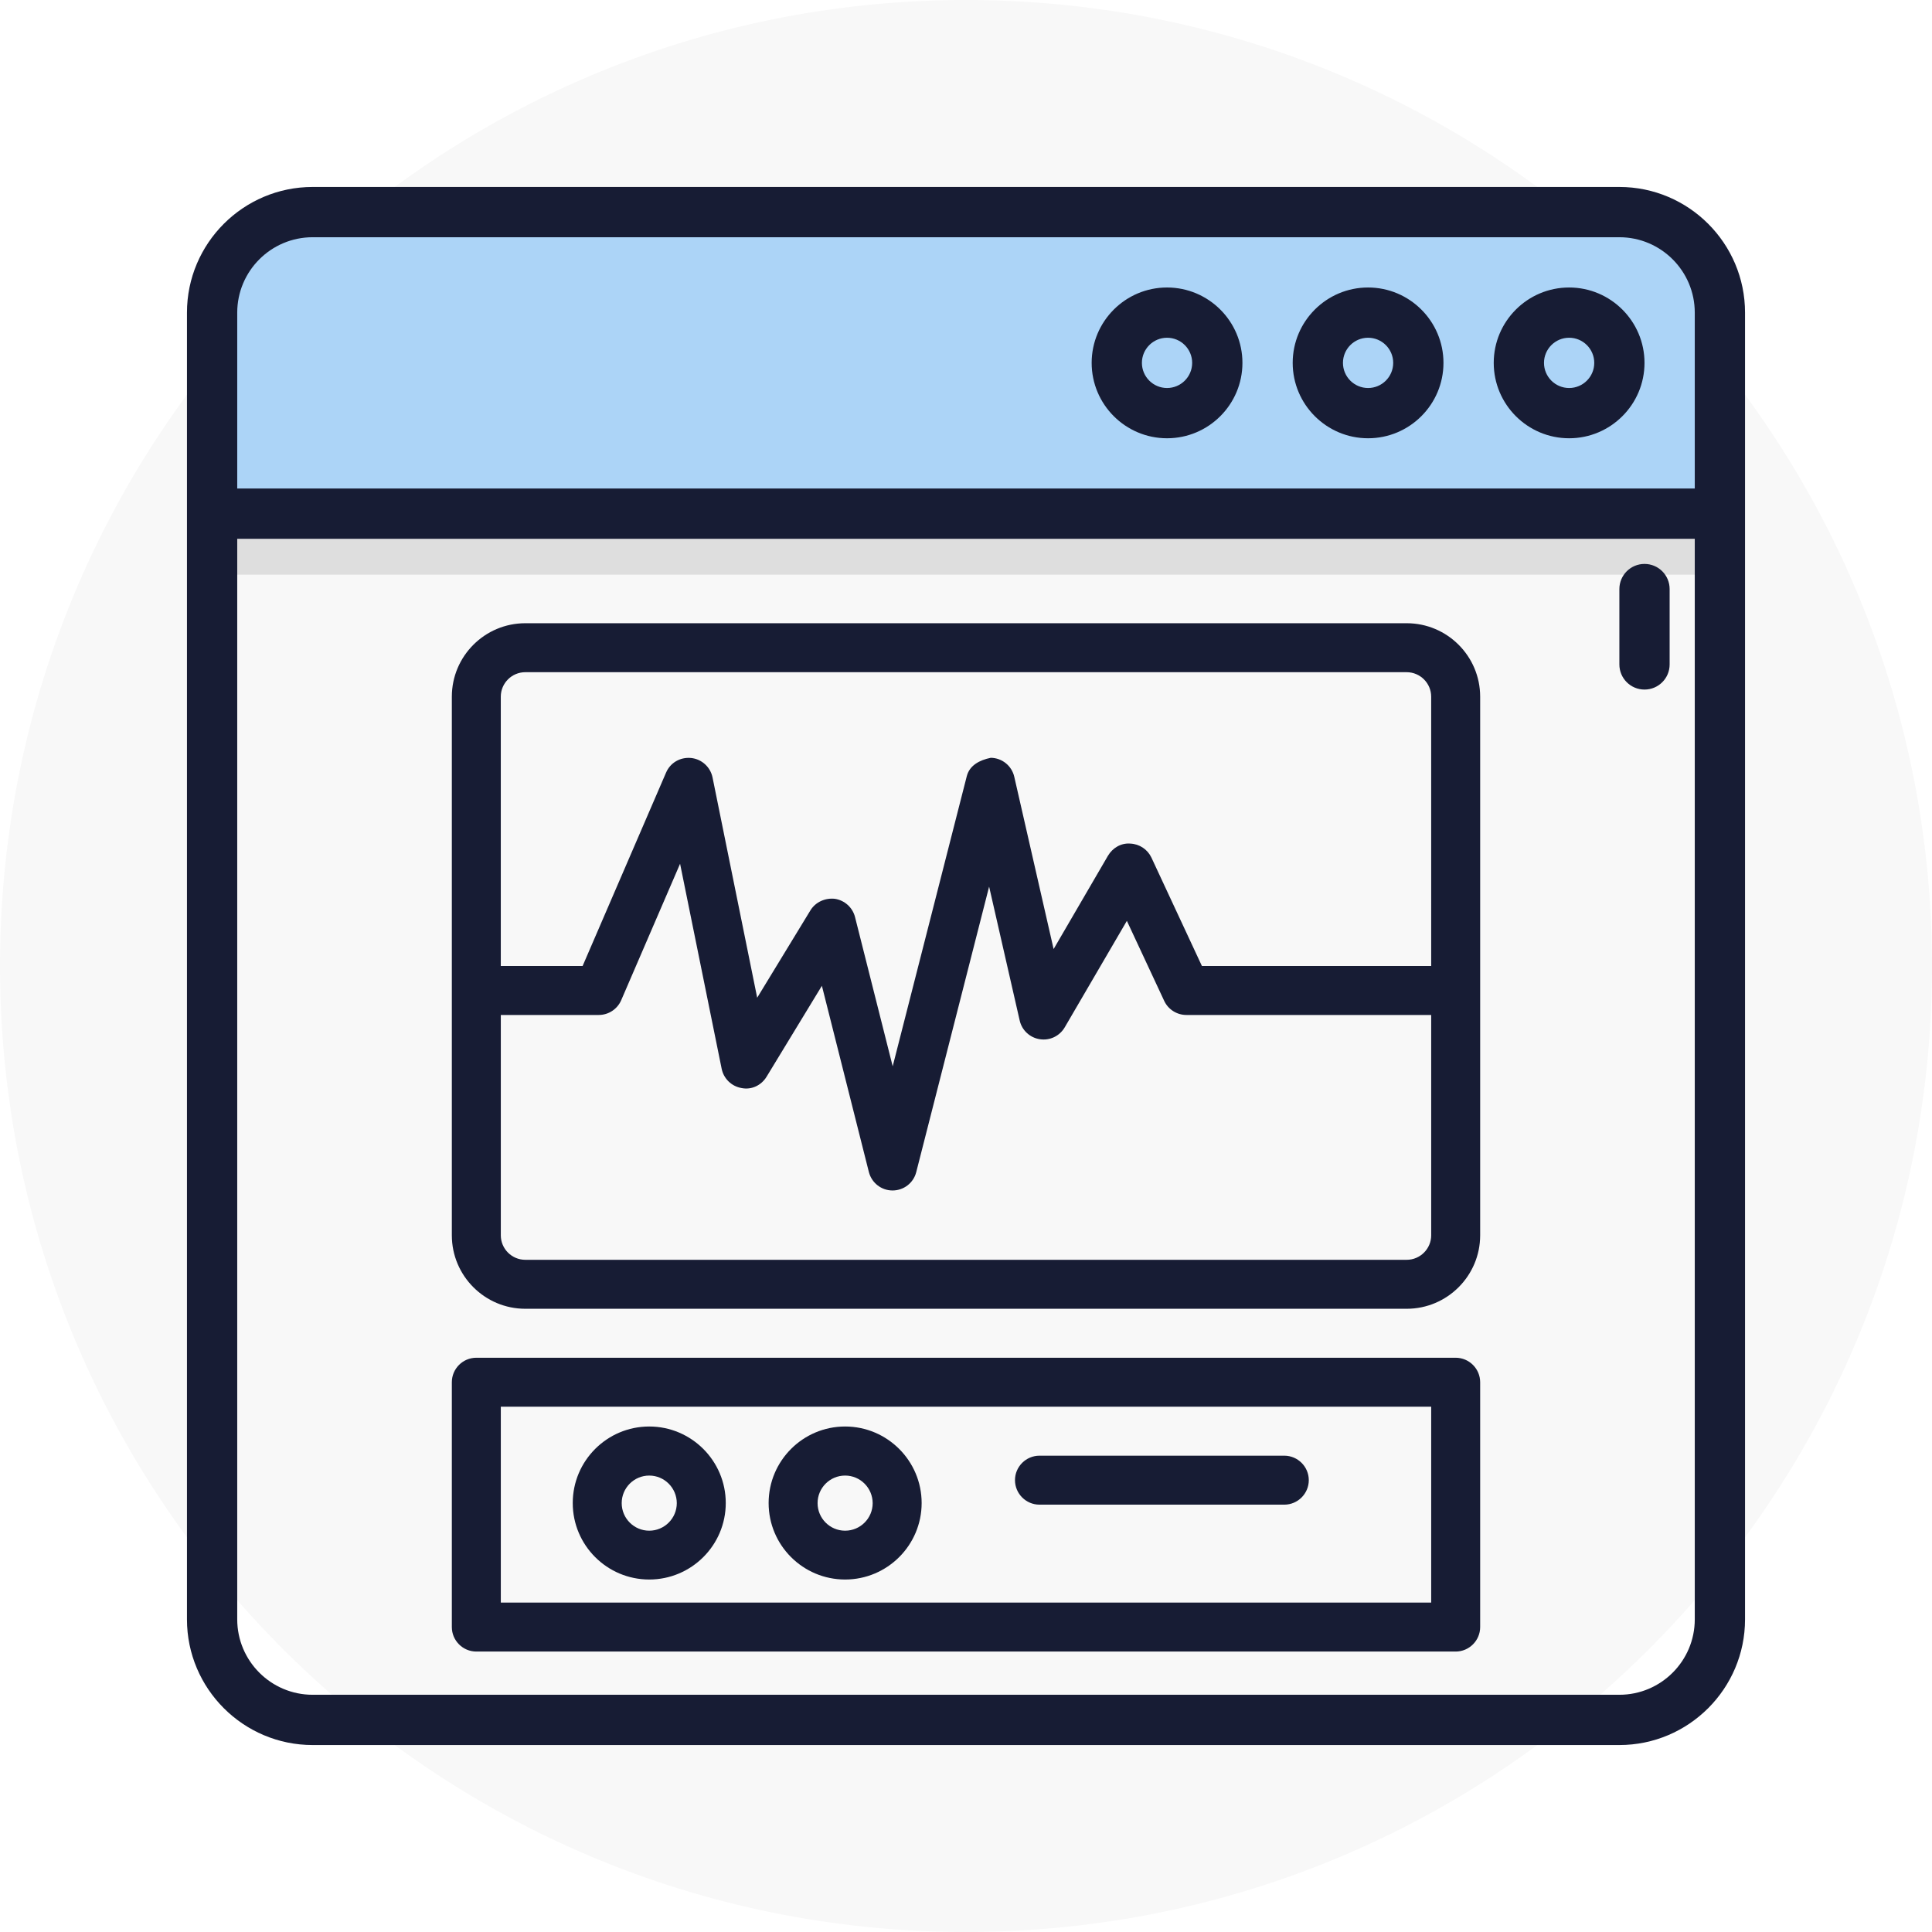
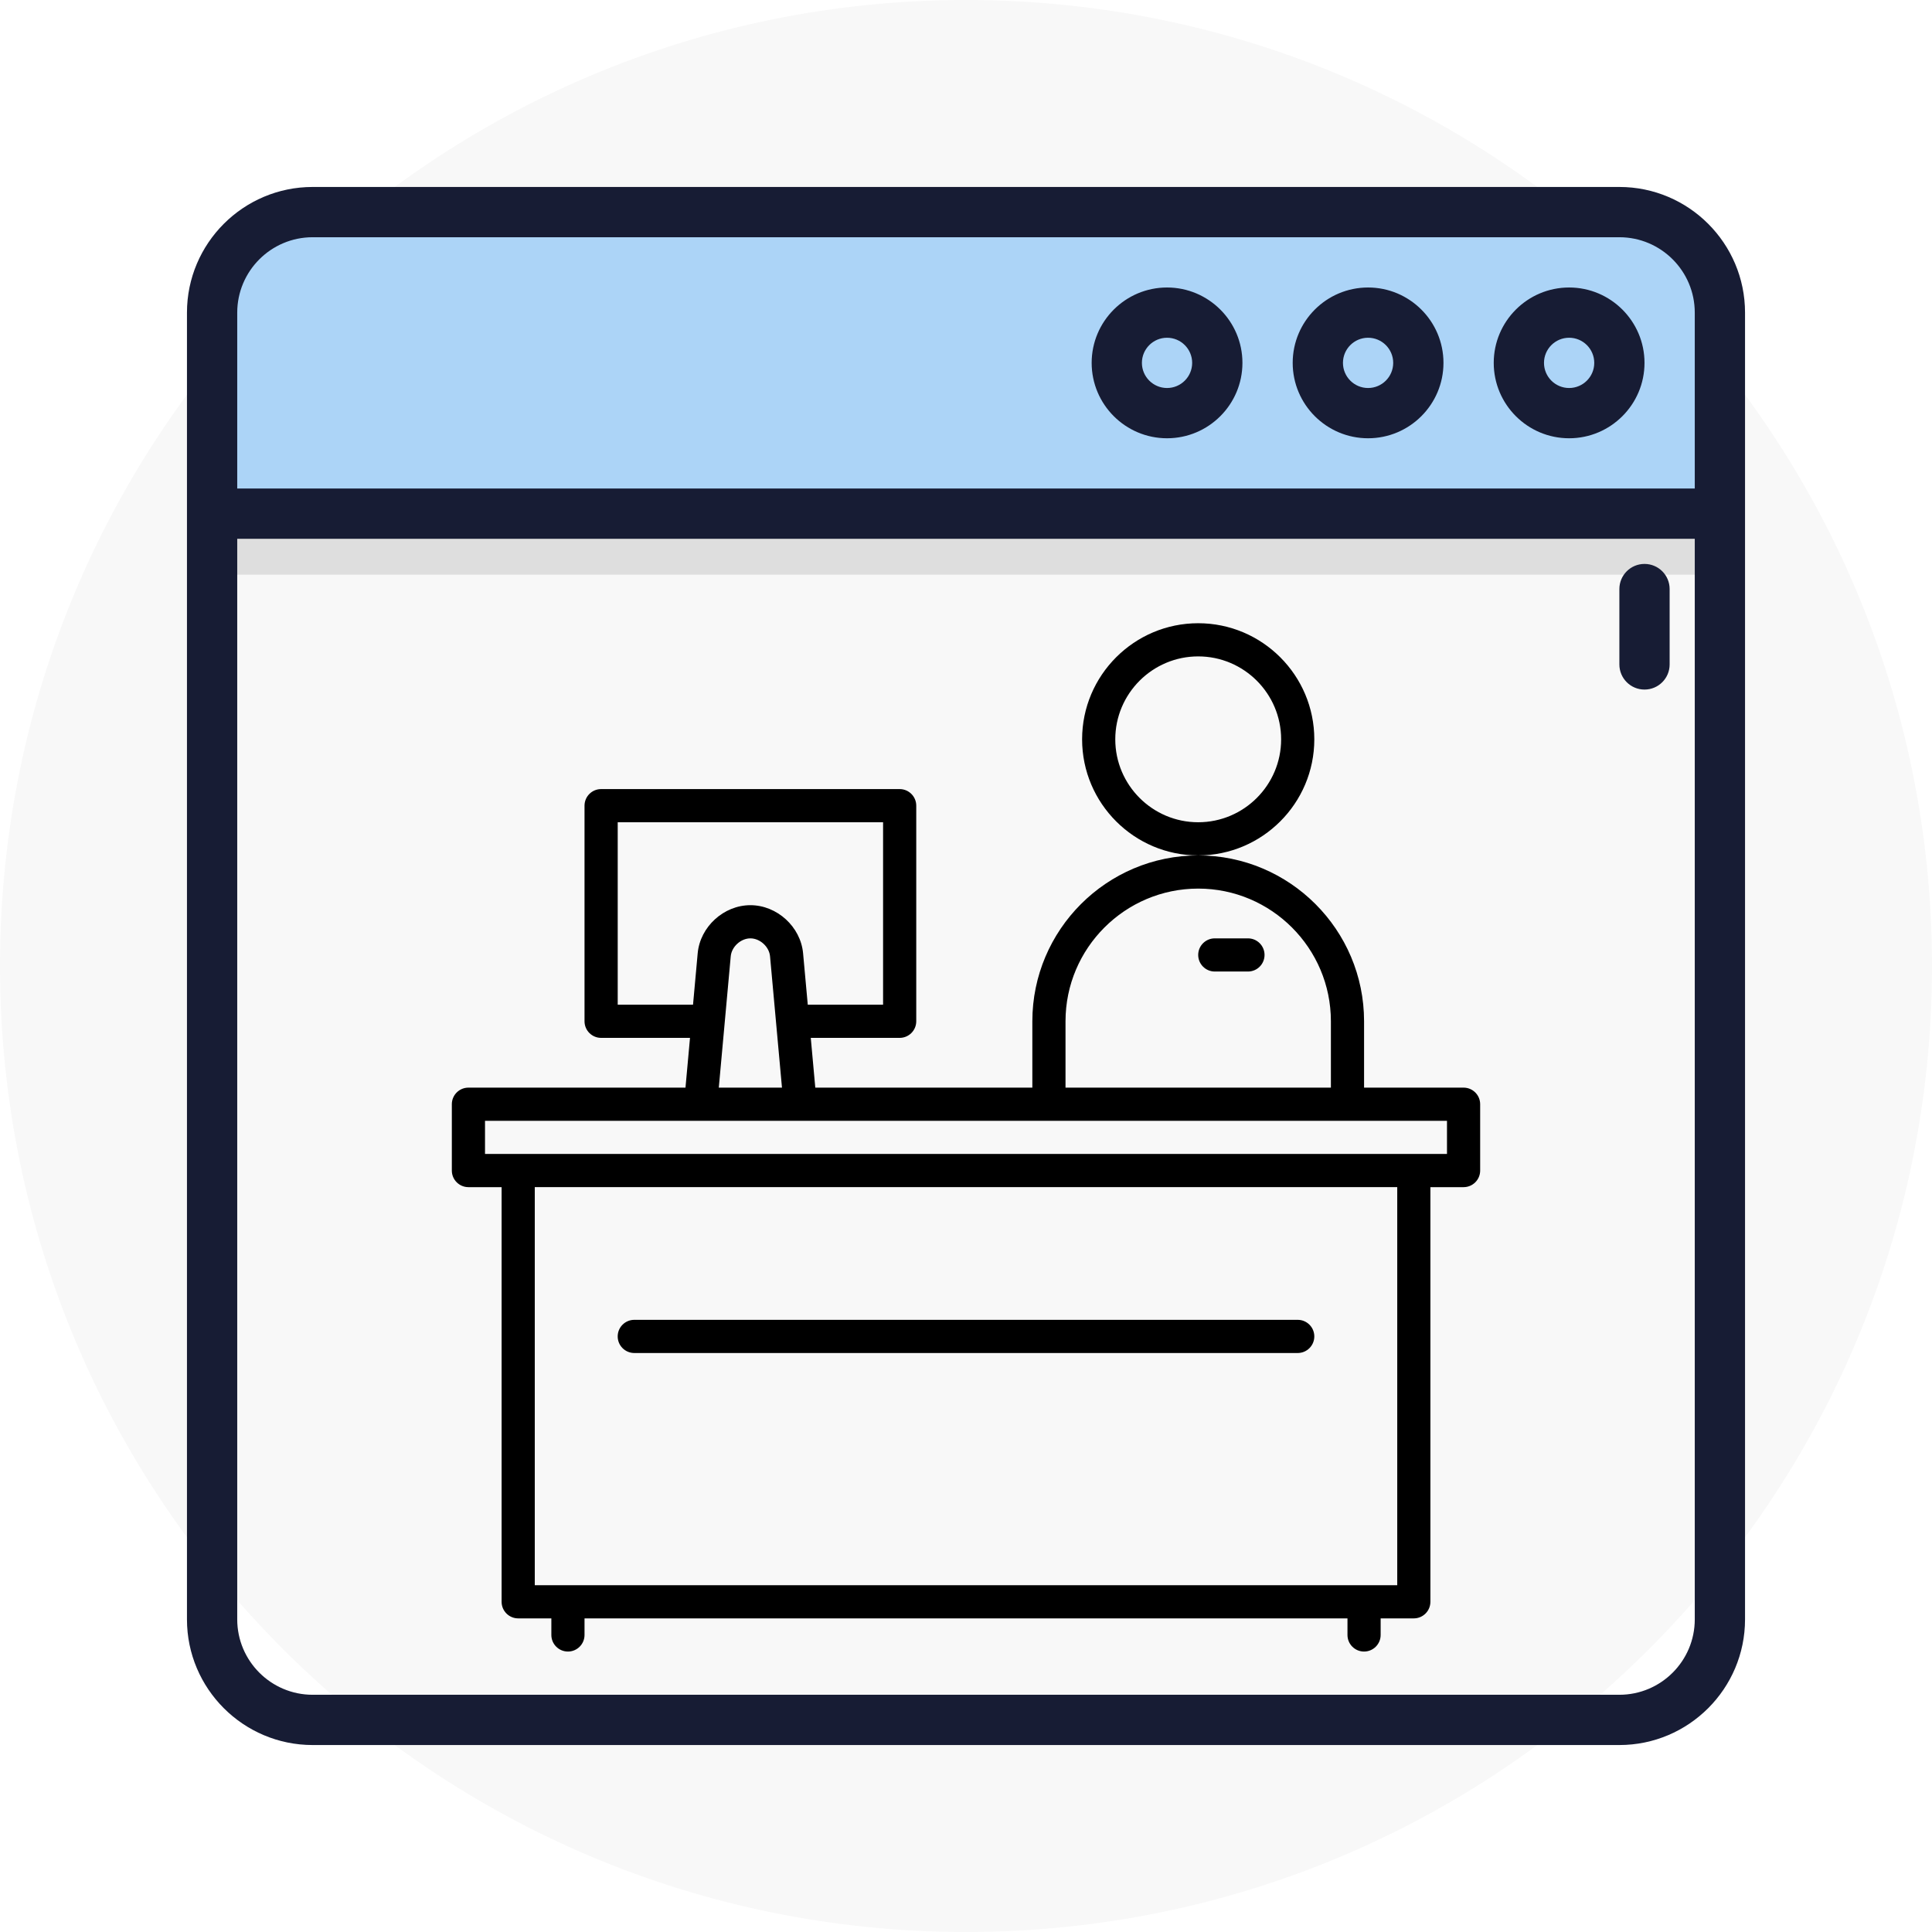
<svg xmlns="http://www.w3.org/2000/svg" width="124px" height="124px" viewBox="0 0 124 124" version="1.1">
  <g id="Page-1" stroke="none" stroke-width="1" fill="none" fill-rule="evenodd">
-     <g id="Home" transform="translate(-1135, -2040)">
+     <g id="Home" transform="translate(-1135, -1834)">
      <g id="Group-6-Copy" transform="translate(165, 730)">
-         <g id="Group-15-Copy-14" transform="translate(0, 1286)">
+         <g id="Group-15-Copy-13" transform="translate(0, 1080)">
          <g id="Group-4" transform="translate(970, 24)">
            <circle id="BG" fill="#F8F8F8" cx="62" cy="62" r="62" />
            <g id="Group-46" transform="translate(12, 12)">
              <rect id="Rectangle-Copy-10" fill="#DEDEDE" x="2.474" y="5.53" width="95.115" height="19.355" />
              <rect id="Rectangle" fill="#ACD4F7" x="2.474" y="3.134" width="95.115" height="19.355" />
              <path d="M91.935,0 L8.065,0 C3.618,0 0,3.618 0,8.065 L0,91.935 C0,96.382 3.618,100 8.065,100 L91.935,100 C96.382,100 100,96.382 100,91.935 L100,8.065 C100,3.618 96.382,0 91.935,0 Z M8.065,3.226 L91.935,3.226 C94.604,3.226 96.774,5.396 96.774,8.065 L96.774,19.355 L3.226,19.355 L3.226,8.065 C3.226,5.396 5.396,3.226 8.065,3.226 Z M91.935,96.774 L8.065,96.774 C5.396,96.774 3.226,94.604 3.226,91.935 L3.226,22.581 L96.774,22.581 L96.774,91.935 C96.774,94.604 94.604,96.774 91.935,96.774 Z M88.71,16.129 C91.378,16.129 93.548,13.959 93.548,11.29 C93.548,8.622 91.378,6.452 88.71,6.452 C86.041,6.452 83.871,8.622 83.871,11.29 C83.871,13.959 86.041,16.129 88.71,16.129 Z M88.71,9.677 C89.6,9.677 90.323,10.401 90.323,11.29 C90.323,12.18 89.6,12.903 88.71,12.903 C87.82,12.903 87.097,12.18 87.097,11.29 C87.097,10.401 87.82,9.677 88.71,9.677 Z M75.806,16.129 C78.475,16.129 80.645,13.959 80.645,11.29 C80.645,8.622 78.475,6.452 75.806,6.452 C73.138,6.452 70.968,8.622 70.968,11.29 C70.968,13.959 73.138,16.129 75.806,16.129 Z M75.806,9.677 C76.696,9.677 77.419,10.401 77.419,11.29 C77.419,12.18 76.696,12.903 75.806,12.903 C74.916,12.903 74.194,12.18 74.194,11.29 C74.194,10.401 74.916,9.677 75.806,9.677 Z M62.903,16.129 C65.572,16.129 67.742,13.959 67.742,11.29 C67.742,8.622 65.572,6.452 62.903,6.452 C60.235,6.452 58.065,8.622 58.065,11.29 C58.065,13.959 60.235,16.129 62.903,16.129 Z M62.903,9.677 C63.793,9.677 64.516,10.401 64.516,11.29 C64.516,12.18 63.793,12.903 62.903,12.903 C62.013,12.903 61.29,12.18 61.29,11.29 C61.29,10.401 62.013,9.677 62.903,9.677 Z M95.161,25.806 L95.161,30.645 C95.161,31.536 94.44,32.258 93.548,32.258 C92.657,32.258 91.935,31.536 91.935,30.645 L91.935,25.806 C91.935,24.916 92.657,24.194 93.548,24.194 C94.44,24.194 95.161,24.916 95.161,25.806 Z" id="Shape" fill="#171C34" fill-rule="nonzero" />
-               <path d="M78.286,28 L21.715,28 C19.115,28 17,30.115 17,32.714 L17,67.285 C17,69.885 19.115,72 21.714,72 L78.285,72 C80.884,72 83,69.885 83,67.285 L83,32.714 C83,30.115 80.885,28 78.286,28 Z M79.857,67.286 C79.857,68.15 79.15,68.857 78.286,68.857 L21.715,68.857 C20.847,68.857 20.143,68.15 20.143,67.286 L20.143,53.143 L26.429,53.143 C27.057,53.143 27.623,52.769 27.871,52.194 L31.649,43.438 L34.318,56.597 C34.446,57.229 34.949,57.719 35.587,57.832 C36.241,57.968 36.867,57.656 37.203,57.103 L40.751,51.27 L43.765,63.219 C43.941,63.917 44.566,64.407 45.283,64.407 L45.286,64.407 C46.006,64.407 46.631,63.923 46.807,63.226 L51.484,44.906 L53.445,53.495 C53.586,54.124 54.101,54.602 54.736,54.699 C55.381,54.8 56.006,54.498 56.336,53.938 L60.325,47.103 L62.722,52.241 C62.977,52.788 63.536,53.143 64.143,53.143 L79.857,53.143 L79.857,67.286 Z M79.857,50 L65.142,50 L61.902,43.045 C61.653,42.517 61.135,42.168 60.544,42.143 C59.957,42.096 59.416,42.413 59.114,42.919 L55.623,48.913 L53.099,37.859 C52.939,37.149 52.313,36.646 51.59,36.637 C50.876,36.784 50.229,37.117 50.05,37.818 L45.295,56.437 L42.878,46.86 C42.724,46.248 42.214,45.786 41.589,45.688 C40.979,45.616 40.344,45.886 40.014,46.43 L36.598,52.036 L33.732,37.896 C33.593,37.227 33.037,36.718 32.352,36.649 C31.654,36.583 31.019,36.957 30.749,37.588 L25.393,50 L20.142,50 L20.142,32.714 C20.142,31.85 20.846,31.143 21.713,31.143 L78.284,31.143 C79.149,31.143 79.856,31.85 79.856,32.714 L79.857,50 Z M81.429,94 L18.571,94 C17.704,94 17,93.293 17,92.429 L17,76.714 C17,75.85 17.704,75.143 18.571,75.143 L81.429,75.143 C82.293,75.143 83,75.85 83,76.714 L83,92.429 C83,93.293 82.293,94 81.429,94 Z M20.143,90.857 L79.857,90.857 L79.857,78.286 L20.143,78.286 L20.143,90.857 Z M29.669,89.377 C26.963,89.377 24.76,87.18 24.76,84.468 C24.76,81.756 26.963,79.556 29.669,79.556 C32.375,79.556 34.581,81.759 34.581,84.468 C34.581,87.177 32.375,89.377 29.669,89.377 Z M29.669,82.705 C28.694,82.705 27.902,83.497 27.902,84.474 C27.902,85.451 28.694,86.243 29.669,86.243 C30.643,86.243 31.438,85.451 31.438,84.474 C31.435,83.497 30.643,82.705 29.669,82.705 Z M42.241,89.377 C39.535,89.377 37.332,87.18 37.332,84.468 C37.332,81.756 39.535,79.556 42.241,79.556 C44.946,79.556 47.153,81.759 47.153,84.468 C47.153,87.177 44.946,89.377 42.241,89.377 Z M42.241,82.705 C41.266,82.705 40.474,83.497 40.474,84.474 C40.474,85.451 41.266,86.243 42.241,86.243 C43.215,86.243 44.01,85.451 44.01,84.474 C44.006,83.497 43.215,82.705 42.241,82.705 Z M70.43,84.572 L54.715,84.572 C53.851,84.572 53.144,83.865 53.144,83 C53.143,82.136 53.851,81.429 54.715,81.429 L70.43,81.429 C71.294,81.429 72.001,82.136 72.001,83 C72.001,83.865 71.294,84.572 70.43,84.572 Z" id="Shape" fill="#171C34" fill-rule="nonzero" />
+               <path d="M81.936,57.807 L75.549,57.807 L75.549,53.548 C75.549,47.678 70.774,42.903 64.904,42.903 C59.034,42.903 54.258,47.678 54.258,53.548 L54.258,57.807 L40.327,57.807 L40.037,54.613 L45.742,54.613 C46.33,54.613 46.807,54.136 46.807,53.548 L46.807,39.71 C46.807,39.122 46.33,38.645 45.742,38.645 L26.581,38.645 C25.993,38.645 25.516,39.122 25.516,39.71 L25.516,53.548 C25.516,54.136 25.993,54.613 26.581,54.613 L32.286,54.613 L31.996,57.807 L18.065,57.807 C17.477,57.807 17,58.283 17,58.871 L17,63.129 C17,63.717 17.477,64.194 18.065,64.194 L20.194,64.194 L20.194,90.806 C20.194,91.394 20.67,91.871 21.258,91.871 L23.387,91.871 L23.387,92.935 C23.387,93.523 23.864,94 24.452,94 C25.039,94 25.516,93.523 25.516,92.935 L25.516,91.871 L74.484,91.871 L74.484,92.935 C74.484,93.523 74.96,94 75.548,94 C76.136,94 76.613,93.523 76.613,92.935 L76.613,91.871 L78.742,91.871 C79.33,91.871 79.806,91.394 79.806,90.806 L79.806,64.194 L81.935,64.194 C82.523,64.194 83,63.717 83,63.129 L83,58.871 C83,58.283 82.523,57.807 81.935,57.807 L81.936,57.807 Z M56.387,53.548 C56.387,48.853 60.208,45.032 64.904,45.032 C69.599,45.032 73.42,48.853 73.42,53.548 L73.42,57.807 L56.387,57.807 L56.387,53.548 Z M27.646,52.484 L27.646,40.774 L44.678,40.774 L44.678,52.484 L39.844,52.484 L39.544,49.185 C39.389,47.482 37.872,46.097 36.162,46.097 C34.452,46.097 32.934,47.482 32.779,49.185 L32.48,52.484 L27.646,52.484 Z M34.9,49.378 C34.956,48.764 35.545,48.226 36.162,48.226 C36.778,48.226 37.368,48.764 37.423,49.378 L38.189,57.807 L34.134,57.807 L34.9,49.378 Z M77.678,89.742 L22.323,89.742 L22.323,64.193 L77.678,64.193 L77.678,89.742 Z M80.871,62.064 L19.129,62.064 L19.129,59.935 L80.871,59.935 L80.871,62.064 Z M27.645,73.774 C27.645,73.186 28.122,72.71 28.71,72.71 L71.291,72.71 C71.878,72.71 72.355,73.186 72.355,73.774 C72.355,74.362 71.878,74.839 71.291,74.839 L28.71,74.839 C28.122,74.839 27.645,74.362 27.645,73.774 Z M72.355,35.452 C72.355,31.343 69.012,28 64.903,28 C60.795,28 57.452,31.343 57.452,35.452 C57.452,39.56 60.795,42.903 64.903,42.903 C69.012,42.903 72.355,39.56 72.355,35.452 Z M64.903,40.774 C61.969,40.774 59.581,38.386 59.581,35.452 C59.581,32.517 61.969,30.129 64.903,30.129 C67.838,30.129 70.226,32.517 70.226,35.452 C70.226,38.386 67.838,40.774 64.903,40.774 Z M69.161,49.29 C69.161,49.878 68.685,50.355 68.097,50.355 L65.968,50.355 C65.38,50.355 64.903,49.878 64.903,49.29 C64.903,48.702 65.38,48.226 65.968,48.226 L68.097,48.226 C68.685,48.226 69.161,48.702 69.161,49.29 Z" id="Shape" fill="#000000" fill-rule="nonzero" />
            </g>
          </g>
        </g>
      </g>
    </g>
  </g>
</svg>
